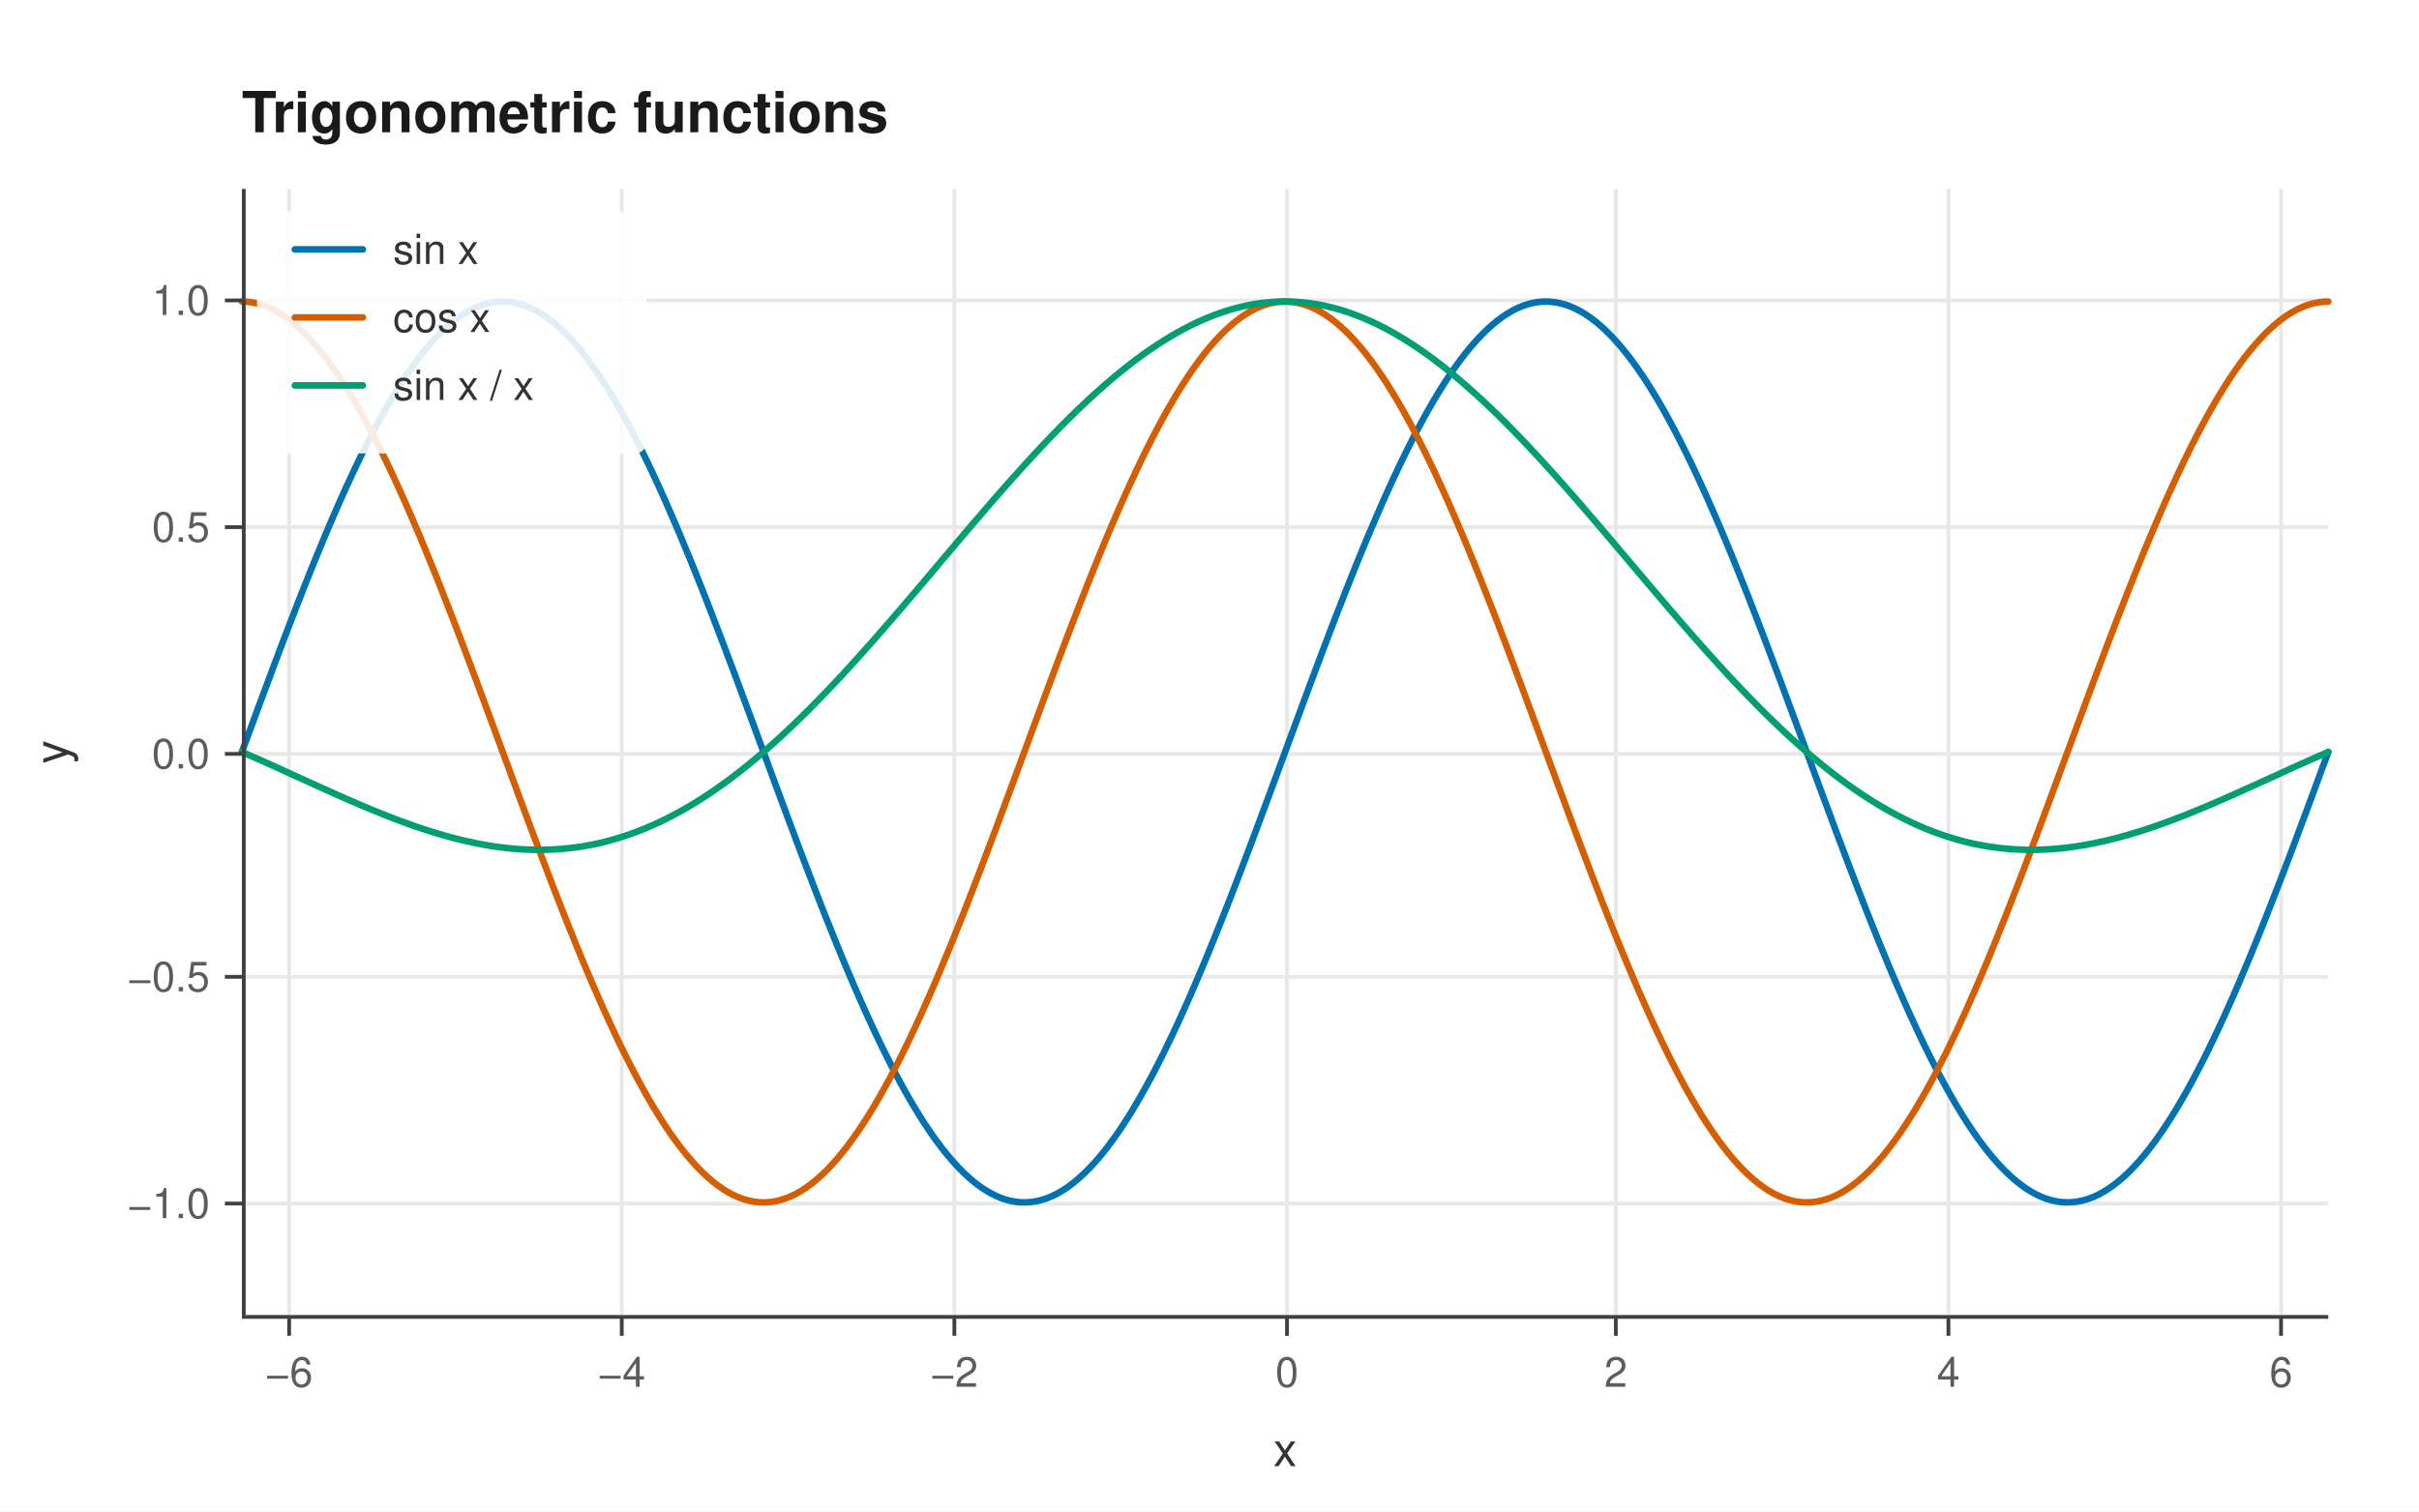
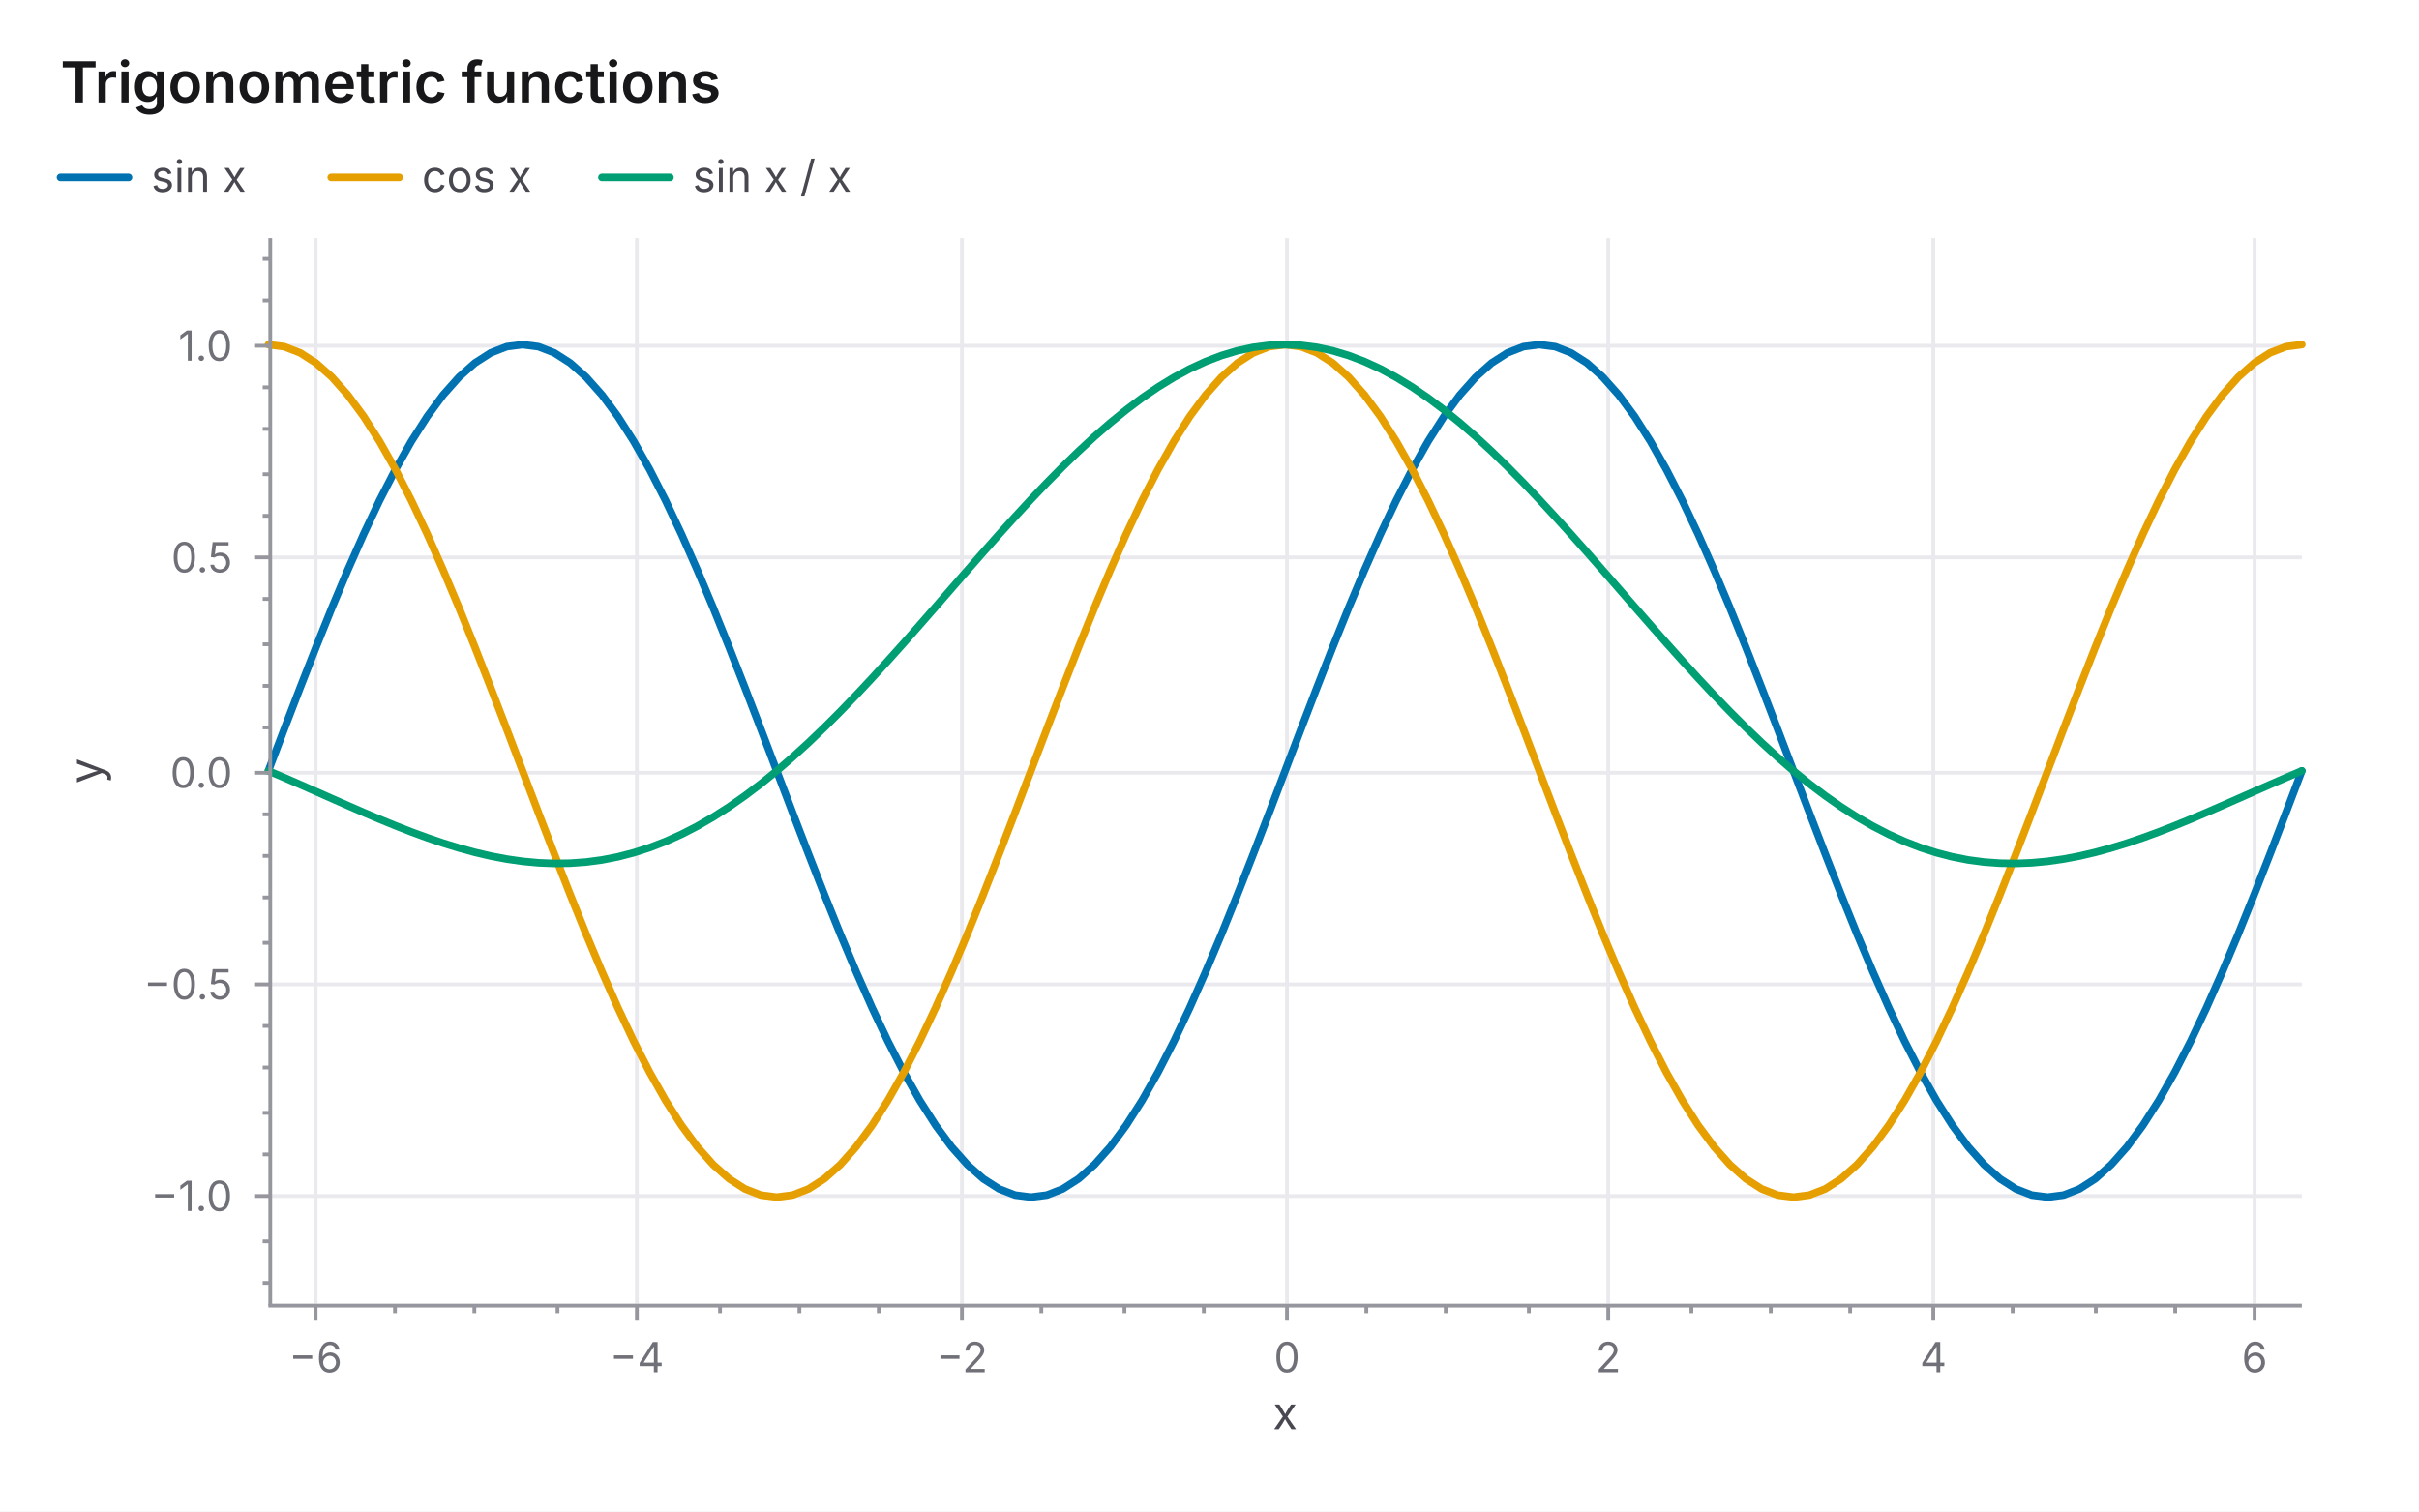
<svg xmlns="http://www.w3.org/2000/svg" width="640" height="400" viewBox="0 0 640 400">
-   <g font-family="Helvetica Neue, Helvetica, Arial, sans-serif">
-     <rect x="0" y="0" width="640" height="400" fill="#ffffff" />
-     <defs>
-       <clipPath id="plot-area">
-         <rect x="59.5" y="45.5" width="561" height="307" fill="none" />
-       </clipPath>
-     </defs>
-     <g class="grid">
-       <line x1="76.5" y1="50" x2="76.5" y2="348" stroke="#e8e8e8" stroke-width="1" />
-       <line x1="164.5" y1="50" x2="164.5" y2="348" stroke="#e8e8e8" stroke-width="1" />
-       <line x1="252.5" y1="50" x2="252.5" y2="348" stroke="#e8e8e8" stroke-width="1" />
-       <line x1="340.5" y1="50" x2="340.5" y2="348" stroke="#e8e8e8" stroke-width="1" />
-       <line x1="427.5" y1="50" x2="427.5" y2="348" stroke="#e8e8e8" stroke-width="1" />
-       <line x1="515.5" y1="50" x2="515.5" y2="348" stroke="#e8e8e8" stroke-width="1" />
-       <line x1="603.5" y1="50" x2="603.5" y2="348" stroke="#e8e8e8" stroke-width="1" />
-       <line x1="64" y1="318.5" x2="616" y2="318.5" stroke="#e8e8e8" stroke-width="1" />
-       <line x1="64" y1="258.5" x2="616" y2="258.5" stroke="#e8e8e8" stroke-width="1" />
-       <line x1="64" y1="199.5" x2="616" y2="199.5" stroke="#e8e8e8" stroke-width="1" />
-       <line x1="64" y1="139.5" x2="616" y2="139.5" stroke="#e8e8e8" stroke-width="1" />
-       <line x1="64" y1="79.5" x2="616" y2="79.5" stroke="#e8e8e8" stroke-width="1" />
-     </g>
-     <g class="marks" clip-path="url(#plot-area)">
-       <path d="M64 199 L65.38 195.25 L66.77 191.5 L68.15 187.75 L69.53 184.02 L70.92 180.31 L72.3 176.61 L73.68 172.93 L75.07 169.28 L76.45 165.66 L77.83 162.08 L79.22 158.53 L80.6 155.01 L81.98 151.55 L83.37 148.13 L84.75 144.76 L86.14 141.44 L87.52 138.18 L88.9 134.99 L90.29 131.85 L91.67 128.78 L93.05 125.79 L94.44 122.86 L95.82 120.01 L97.2 117.24 L98.59 114.55 L99.97 111.94 L101.35 109.42 L102.74 106.99 L104.12 104.65 L105.5 102.4 L106.89 100.25 L108.27 98.2 L109.65 96.24 L111.04 94.39 L112.42 92.64 L113.8 91 L115.19 89.47 L116.57 88.04 L117.95 86.72 L119.34 85.52 L120.72 84.43 L122.11 83.45 L123.49 82.58 L124.87 81.83 L126.26 81.2 L127.64 80.69 L129.02 80.29 L130.41 80.01 L131.79 79.85 L133.17 79.8 L134.56 79.87 L135.94 80.07 L137.32 80.38 L138.71 80.8 L140.09 81.35 L141.47 82.01 L142.86 82.79 L144.24 83.68 L145.62 84.69 L147.01 85.81 L148.39 87.04 L149.77 88.39 L151.16 89.84 L152.54 91.4 L153.92 93.07 L155.31 94.84 L156.69 96.72 L158.08 98.7 L159.46 100.78 L160.84 102.95 L162.23 105.22 L163.61 107.59 L164.99 110.04 L166.38 112.58 L167.76 115.21 L169.14 117.92 L170.53 120.72 L171.91 123.58 L173.29 126.53 L174.68 129.54 L176.06 132.63 L177.44 135.78 L178.83 138.99 L180.21 142.27 L181.59 145.6 L182.98 148.98 L184.36 152.41 L185.74 155.89 L187.13 159.41 L188.51 162.97 L189.89 166.57 L191.28 170.19 L192.66 173.85 L194.05 177.53 L195.43 181.23 L196.81 184.95 L198.2 188.69 L199.58 192.43 L200.96 196.18 L202.35 199.94 L203.73 203.69 L205.11 207.44 L206.5 211.18 L207.88 214.91 L209.26 218.62 L210.65 222.31 L212.03 225.98 L213.41 229.62 L214.8 233.24 L216.18 236.82 L217.56 240.36 L218.95 243.86 L220.33 247.31 L221.71 250.72 L223.1 254.08 L224.48 257.38 L225.86 260.62 L227.25 263.8 L228.63 266.92 L230.02 269.97 L231.4 272.95 L232.78 275.86 L234.17 278.69 L235.55 281.44 L236.93 284.11 L238.32 286.7 L239.7 289.2 L241.08 291.61 L242.47 293.92 L243.85 296.15 L245.23 298.27 L246.62 300.3 L248 302.23 L249.38 304.06 L250.77 305.78 L252.15 307.39 L253.53 308.9 L254.92 310.3 L256.3 311.59 L257.68 312.77 L259.07 313.83 L260.45 314.78 L261.83 315.61 L263.22 316.33 L264.6 316.94 L265.98 317.42 L267.37 317.79 L268.75 318.04 L270.14 318.18 L271.52 318.19 L272.9 318.09 L274.29 317.87 L275.67 317.53 L277.05 317.07 L278.44 316.5 L279.82 315.81 L281.2 315 L282.59 314.08 L283.97 313.04 L285.35 311.89 L286.74 310.63 L288.12 309.26 L289.5 307.78 L290.89 306.19 L292.27 304.5 L293.65 302.7 L295.04 300.79 L296.42 298.79 L297.8 296.69 L299.19 294.49 L300.57 292.19 L301.95 289.81 L303.34 287.33 L304.72 284.77 L306.11 282.12 L307.49 279.39 L308.87 276.57 L310.26 273.69 L311.64 270.72 L313.02 267.69 L314.41 264.59 L315.79 261.42 L317.17 258.19 L318.56 254.91 L319.94 251.56 L321.32 248.17 L322.71 244.72 L324.09 241.24 L325.47 237.7 L326.86 234.13 L328.24 230.53 L329.62 226.9 L331.01 223.23 L332.39 219.54 L333.77 215.84 L335.16 212.11 L336.54 208.38 L337.92 204.63 L339.31 200.88 L340.69 197.12 L342.08 193.37 L343.46 189.62 L344.84 185.89 L346.23 182.16 L347.61 178.46 L348.99 174.77 L350.38 171.1 L351.76 167.47 L353.14 163.87 L354.53 160.3 L355.91 156.76 L357.29 153.28 L358.68 149.83 L360.06 146.44 L361.44 143.09 L362.83 139.81 L364.21 136.58 L365.59 133.41 L366.98 130.31 L368.36 127.28 L369.74 124.31 L371.13 121.43 L372.51 118.61 L373.89 115.88 L375.28 113.23 L376.66 110.67 L378.05 108.19 L379.43 105.81 L380.81 103.51 L382.2 101.31 L383.58 99.21 L384.96 97.21 L386.35 95.3 L387.73 93.5 L389.11 91.81 L390.5 90.22 L391.88 88.74 L393.26 87.37 L394.65 86.11 L396.03 84.96 L397.41 83.92 L398.8 83 L400.18 82.19 L401.56 81.5 L402.95 80.93 L404.33 80.47 L405.71 80.13 L407.1 79.91 L408.48 79.81 L409.86 79.82 L411.25 79.96 L412.63 80.21 L414.02 80.58 L415.4 81.06 L416.78 81.67 L418.17 82.39 L419.55 83.22 L420.93 84.17 L422.32 85.23 L423.7 86.41 L425.08 87.7 L426.47 89.1 L427.85 90.61 L429.23 92.22 L430.62 93.94 L432 95.77 L433.38 97.7 L434.77 99.73 L436.15 101.85 L437.53 104.08 L438.92 106.39 L440.3 108.8 L441.68 111.3 L443.07 113.89 L444.45 116.56 L445.83 119.31 L447.22 122.14 L448.6 125.05 L449.98 128.03 L451.37 131.08 L452.75 134.2 L454.14 137.38 L455.52 140.62 L456.9 143.92 L458.29 147.28 L459.67 150.69 L461.05 154.14 L462.44 157.64 L463.82 161.18 L465.2 164.76 L466.59 168.38 L467.97 172.02 L469.35 175.69 L470.74 179.38 L472.12 183.09 L473.5 186.82 L474.89 190.56 L476.27 194.31 L477.65 198.06 L479.04 201.82 L480.42 205.57 L481.8 209.31 L483.19 213.05 L484.57 216.77 L485.95 220.47 L487.34 224.15 L488.72 227.81 L490.11 231.43 L491.49 235.03 L492.87 238.59 L494.26 242.11 L495.64 245.59 L497.02 249.02 L498.41 252.4 L499.79 255.73 L501.17 259.01 L502.56 262.22 L503.94 265.37 L505.32 268.46 L506.71 271.47 L508.09 274.42 L509.47 277.28 L510.86 280.08 L512.24 282.79 L513.62 285.42 L515.01 287.96 L516.39 290.41 L517.77 292.78 L519.16 295.05 L520.54 297.22 L521.92 299.3 L523.31 301.28 L524.69 303.16 L526.08 304.93 L527.46 306.6 L528.84 308.16 L530.23 309.61 L531.61 310.96 L532.99 312.19 L534.38 313.31 L535.76 314.32 L537.14 315.21 L538.53 315.99 L539.91 316.65 L541.29 317.2 L542.68 317.62 L544.06 317.93 L545.44 318.13 L546.83 318.2 L548.21 318.15 L549.59 317.99 L550.98 317.71 L552.36 317.31 L553.74 316.8 L555.13 316.17 L556.51 315.42 L557.89 314.55 L559.28 313.57 L560.66 312.48 L562.05 311.28 L563.43 309.96 L564.81 308.53 L566.2 307 L567.58 305.36 L568.96 303.61 L570.35 301.76 L571.73 299.8 L573.11 297.75 L574.5 295.6 L575.88 293.35 L577.26 291.01 L578.65 288.58 L580.03 286.06 L581.41 283.45 L582.8 280.76 L584.18 277.99 L585.56 275.14 L586.95 272.21 L588.33 269.22 L589.71 266.15 L591.1 263.01 L592.48 259.82 L593.86 256.56 L595.25 253.24 L596.63 249.87 L598.02 246.45 L599.4 242.99 L600.78 239.47 L602.17 235.92 L603.55 232.34 L604.93 228.72 L606.32 225.07 L607.7 221.39 L609.08 217.69 L610.47 213.98 L611.85 210.25 L613.23 206.5 L614.62 202.75 L616 199" fill="none" stroke="#0072b2" stroke-width="1.75" stroke-linejoin="round" stroke-linecap="round" />
-       <path d="M64 79.8 L65.38 79.86 L66.77 80.04 L68.15 80.33 L69.53 80.74 L70.92 81.27 L72.3 81.92 L73.68 82.69 L75.07 83.56 L76.45 84.56 L77.83 85.66 L79.22 86.88 L80.6 88.21 L81.98 89.65 L83.37 91.2 L84.75 92.86 L86.14 94.62 L87.52 96.48 L88.9 98.45 L90.29 100.51 L91.67 102.68 L93.05 104.93 L94.44 107.29 L95.82 109.73 L97.2 112.26 L98.59 114.88 L99.97 117.58 L101.35 120.36 L102.74 123.22 L104.12 126.16 L105.5 129.16 L106.89 132.24 L108.27 135.38 L109.65 138.59 L111.04 141.85 L112.42 145.18 L113.8 148.55 L115.19 151.98 L116.57 155.45 L117.95 158.97 L119.34 162.52 L120.72 166.11 L122.11 169.74 L123.49 173.39 L124.87 177.07 L126.26 180.77 L127.64 184.49 L129.02 188.22 L130.41 191.97 L131.79 195.72 L133.17 199.47 L134.56 203.22 L135.94 206.97 L137.32 210.71 L138.71 214.44 L140.09 218.16 L141.47 221.85 L142.86 225.52 L144.24 229.17 L145.62 232.79 L147.01 236.37 L148.39 239.92 L149.77 243.42 L151.16 246.88 L152.54 250.3 L153.92 253.66 L155.31 256.97 L156.69 260.22 L158.08 263.41 L159.46 266.53 L160.84 269.59 L162.23 272.58 L163.61 275.5 L164.99 278.34 L166.38 281.1 L167.76 283.78 L169.14 286.38 L170.53 288.89 L171.91 291.31 L173.29 293.64 L174.68 295.87 L176.06 298.01 L177.44 300.05 L178.83 301.99 L180.21 303.83 L181.59 305.57 L182.98 307.2 L184.36 308.72 L185.74 310.13 L187.13 311.43 L188.51 312.62 L189.89 313.7 L191.28 314.67 L192.66 315.52 L194.05 316.25 L195.43 316.87 L196.81 317.37 L198.2 317.75 L199.58 318.02 L200.96 318.17 L202.35 318.2 L203.73 318.11 L205.11 317.9 L206.5 317.58 L207.88 317.13 L209.26 316.57 L210.65 315.9 L212.03 315.11 L213.41 314.2 L214.8 313.18 L216.18 312.04 L217.56 310.8 L218.95 309.44 L220.33 307.97 L221.71 306.4 L223.1 304.71 L224.48 302.93 L225.86 301.04 L227.25 299.05 L228.63 296.96 L230.02 294.77 L231.4 292.49 L232.78 290.11 L234.17 287.65 L235.55 285.09 L236.93 282.45 L238.32 279.73 L239.7 276.93 L241.08 274.05 L242.47 271.1 L243.85 268.07 L245.23 264.98 L246.62 261.82 L248 258.6 L249.38 255.32 L250.77 251.98 L252.15 248.6 L253.53 245.16 L254.92 241.67 L256.3 238.15 L257.68 234.58 L259.07 230.98 L260.45 227.35 L261.83 223.69 L263.22 220.01 L264.6 216.3 L265.98 212.58 L267.37 208.84 L268.75 205.1 L270.14 201.35 L271.52 197.59 L272.9 193.84 L274.29 190.09 L275.67 186.35 L277.05 182.63 L278.44 178.92 L279.82 175.23 L281.2 171.56 L282.59 167.92 L283.97 164.31 L285.35 160.74 L286.74 157.2 L288.12 153.71 L289.5 150.26 L290.89 146.86 L292.27 143.51 L293.65 140.21 L295.04 136.98 L296.42 133.8 L297.8 130.69 L299.19 127.65 L300.57 124.68 L301.95 121.78 L303.34 118.96 L304.72 116.22 L306.11 113.56 L307.49 110.98 L308.87 108.5 L310.26 106.1 L311.64 103.79 L313.02 101.58 L314.41 99.47 L315.79 97.45 L317.17 95.54 L318.56 93.72 L319.94 92.02 L321.32 90.41 L322.71 88.92 L324.09 87.53 L325.47 86.26 L326.86 85.1 L328.24 84.05 L329.62 83.11 L331.01 82.29 L332.39 81.58 L333.77 81 L335.16 80.52 L336.54 80.17 L337.92 79.93 L339.31 79.81 L340.69 79.81 L342.08 79.93 L343.46 80.17 L344.84 80.52 L346.23 81 L347.61 81.58 L348.99 82.29 L350.38 83.11 L351.76 84.05 L353.14 85.1 L354.53 86.26 L355.91 87.53 L357.29 88.92 L358.68 90.41 L360.06 92.02 L361.44 93.72 L362.83 95.54 L364.21 97.45 L365.59 99.47 L366.98 101.58 L368.36 103.79 L369.74 106.1 L371.13 108.5 L372.51 110.98 L373.89 113.56 L375.28 116.22 L376.66 118.96 L378.05 121.78 L379.43 124.68 L380.81 127.65 L382.2 130.69 L383.58 133.8 L384.96 136.98 L386.35 140.21 L387.73 143.51 L389.11 146.86 L390.5 150.26 L391.88 153.71 L393.26 157.2 L394.65 160.74 L396.03 164.31 L397.41 167.92 L398.8 171.56 L400.18 175.23 L401.56 178.92 L402.95 182.63 L404.33 186.35 L405.71 190.09 L407.1 193.84 L408.48 197.59 L409.86 201.35 L411.25 205.1 L412.63 208.84 L414.02 212.58 L415.4 216.3 L416.78 220.01 L418.17 223.69 L419.55 227.35 L420.93 230.98 L422.32 234.58 L423.7 238.15 L425.08 241.67 L426.47 245.16 L427.85 248.6 L429.23 251.98 L430.62 255.32 L432 258.6 L433.38 261.82 L434.77 264.98 L436.15 268.07 L437.53 271.1 L438.92 274.05 L440.3 276.93 L441.68 279.73 L443.07 282.45 L444.45 285.09 L445.83 287.65 L447.22 290.11 L448.6 292.49 L449.98 294.77 L451.37 296.96 L452.75 299.05 L454.14 301.04 L455.52 302.93 L456.9 304.71 L458.29 306.4 L459.67 307.97 L461.05 309.44 L462.44 310.8 L463.82 312.04 L465.2 313.18 L466.59 314.2 L467.97 315.11 L469.35 315.9 L470.74 316.57 L472.12 317.13 L473.5 317.58 L474.89 317.9 L476.27 318.11 L477.65 318.2 L479.04 318.17 L480.42 318.02 L481.8 317.75 L483.19 317.37 L484.57 316.87 L485.95 316.25 L487.34 315.52 L488.72 314.67 L490.11 313.7 L491.49 312.62 L492.87 311.43 L494.26 310.13 L495.64 308.72 L497.02 307.2 L498.41 305.57 L499.79 303.83 L501.17 301.99 L502.56 300.05 L503.94 298.01 L505.32 295.87 L506.71 293.64 L508.09 291.31 L509.47 288.89 L510.86 286.38 L512.24 283.78 L513.62 281.1 L515.01 278.34 L516.39 275.5 L517.77 272.58 L519.16 269.59 L520.54 266.53 L521.92 263.41 L523.31 260.22 L524.69 256.97 L526.08 253.66 L527.46 250.3 L528.84 246.88 L530.23 243.42 L531.61 239.92 L532.99 236.37 L534.38 232.79 L535.76 229.17 L537.14 225.52 L538.53 221.85 L539.91 218.16 L541.29 214.44 L542.68 210.71 L544.06 206.97 L545.44 203.22 L546.83 199.47 L548.21 195.72 L549.59 191.97 L550.98 188.22 L552.36 184.49 L553.74 180.77 L555.13 177.07 L556.51 173.39 L557.89 169.74 L559.28 166.11 L560.66 162.52 L562.05 158.97 L563.43 155.45 L564.81 151.98 L566.2 148.55 L567.58 145.18 L568.96 141.85 L570.35 138.59 L571.73 135.38 L573.11 132.24 L574.5 129.16 L575.88 126.16 L577.26 123.22 L578.65 120.36 L580.03 117.58 L581.41 114.88 L582.8 112.26 L584.18 109.73 L585.56 107.29 L586.95 104.93 L588.33 102.68 L589.71 100.51 L591.1 98.45 L592.48 96.48 L593.86 94.62 L595.25 92.86 L596.63 91.2 L598.02 89.65 L599.4 88.21 L600.78 86.88 L602.17 85.66 L603.55 84.56 L604.93 83.56 L606.32 82.69 L607.7 81.92 L609.08 81.27 L610.47 80.74 L611.85 80.33 L613.23 80.04 L614.62 79.86 L616 79.8" fill="none" stroke="#d55e00" stroke-width="1.75" stroke-linejoin="round" stroke-linecap="round" />
-       <path d="M64 199 L65.38 199.6 L66.77 200.21 L68.15 200.82 L69.53 201.43 L70.92 202.05 L72.3 202.67 L73.68 203.3 L75.07 203.93 L76.45 204.56 L77.83 205.19 L79.22 205.82 L80.6 206.45 L81.98 207.08 L83.37 207.71 L84.75 208.33 L86.14 208.96 L87.52 209.58 L88.9 210.2 L90.29 210.81 L91.67 211.42 L93.05 212.02 L94.44 212.62 L95.82 213.21 L97.2 213.79 L98.59 214.37 L99.97 214.93 L101.35 215.49 L102.74 216.04 L104.12 216.57 L105.5 217.1 L106.89 217.61 L108.27 218.11 L109.65 218.6 L111.04 219.07 L112.42 219.53 L113.8 219.97 L115.19 220.4 L116.57 220.82 L117.95 221.21 L119.34 221.59 L120.72 221.95 L122.11 222.29 L123.49 222.62 L124.87 222.92 L126.26 223.21 L127.64 223.47 L129.02 223.72 L130.41 223.94 L131.79 224.14 L133.17 224.32 L134.56 224.47 L135.94 224.6 L137.32 224.71 L138.71 224.79 L140.09 224.85 L141.47 224.89 L142.86 224.89 L144.24 224.88 L145.62 224.83 L147.01 224.76 L148.39 224.67 L149.77 224.54 L151.16 224.39 L152.54 224.21 L153.92 224.01 L155.31 223.77 L156.69 223.51 L158.08 223.22 L159.46 222.9 L160.84 222.55 L162.23 222.17 L163.61 221.76 L164.99 221.33 L166.38 220.86 L167.76 220.37 L169.14 219.84 L170.53 219.29 L171.91 218.71 L173.29 218.1 L174.68 217.45 L176.06 216.78 L177.44 216.08 L178.83 215.35 L180.21 214.6 L181.59 213.81 L182.98 212.99 L184.36 212.15 L185.74 211.28 L187.13 210.38 L188.51 209.45 L189.89 208.49 L191.28 207.51 L192.66 206.5 L194.05 205.46 L195.43 204.4 L196.81 203.31 L198.2 202.19 L199.58 201.05 L200.96 199.89 L202.35 198.7 L203.73 197.49 L205.11 196.25 L206.5 194.99 L207.88 193.71 L209.26 192.41 L210.65 191.08 L212.03 189.74 L213.41 188.37 L214.8 186.99 L216.18 185.58 L217.56 184.16 L218.95 182.72 L220.33 181.27 L221.71 179.79 L223.1 178.31 L224.48 176.8 L225.86 175.28 L227.25 173.75 L228.63 172.21 L230.02 170.65 L231.4 169.09 L232.78 167.51 L234.17 165.92 L235.55 164.33 L236.93 162.73 L238.32 161.12 L239.7 159.5 L241.08 157.88 L242.47 156.25 L243.85 154.62 L245.23 152.98 L246.62 151.35 L248 149.71 L249.38 148.07 L250.77 146.44 L252.15 144.8 L253.53 143.17 L254.92 141.54 L256.3 139.91 L257.68 138.29 L259.07 136.68 L260.45 135.07 L261.83 133.47 L263.22 131.87 L264.6 130.29 L265.98 128.72 L267.37 127.16 L268.75 125.61 L270.14 124.07 L271.52 122.55 L272.9 121.04 L274.29 119.54 L275.67 118.07 L277.05 116.61 L278.44 115.16 L279.82 113.74 L281.2 112.34 L282.59 110.95 L283.97 109.59 L285.35 108.25 L286.74 106.94 L288.12 105.64 L289.5 104.37 L290.89 103.13 L292.27 101.91 L293.65 100.72 L295.04 99.55 L296.42 98.41 L297.8 97.3 L299.19 96.22 L300.57 95.17 L301.95 94.15 L303.34 93.16 L304.72 92.21 L306.11 91.28 L307.49 90.39 L308.87 89.53 L310.26 88.7 L311.64 87.91 L313.02 87.15 L314.41 86.43 L315.79 85.74 L317.17 85.09 L318.56 84.48 L319.94 83.9 L321.32 83.36 L322.71 82.86 L324.09 82.39 L325.47 81.96 L326.86 81.57 L328.24 81.22 L329.62 80.91 L331.01 80.63 L332.39 80.4 L333.77 80.2 L335.16 80.04 L336.54 79.92 L337.92 79.84 L339.31 79.8 L340.69 79.8 L342.08 79.84 L343.46 79.92 L344.84 80.04 L346.23 80.2 L347.61 80.4 L348.99 80.63 L350.38 80.91 L351.76 81.22 L353.14 81.57 L354.53 81.96 L355.91 82.39 L357.29 82.86 L358.68 83.36 L360.06 83.9 L361.44 84.48 L362.83 85.09 L364.21 85.74 L365.59 86.43 L366.98 87.15 L368.36 87.91 L369.74 88.7 L371.13 89.53 L372.51 90.39 L373.89 91.28 L375.28 92.21 L376.66 93.16 L378.05 94.15 L379.43 95.17 L380.81 96.22 L382.2 97.3 L383.58 98.41 L384.96 99.55 L386.35 100.72 L387.73 101.91 L389.11 103.13 L390.5 104.37 L391.88 105.64 L393.26 106.94 L394.65 108.25 L396.03 109.59 L397.41 110.95 L398.8 112.34 L400.18 113.74 L401.56 115.16 L402.95 116.61 L404.33 118.07 L405.71 119.54 L407.1 121.04 L408.48 122.55 L409.86 124.07 L411.25 125.61 L412.63 127.16 L414.02 128.72 L415.4 130.29 L416.78 131.87 L418.17 133.47 L419.55 135.07 L420.93 136.68 L422.32 138.29 L423.7 139.91 L425.08 141.54 L426.47 143.17 L427.85 144.8 L429.23 146.44 L430.62 148.07 L432 149.71 L433.38 151.35 L434.77 152.98 L436.15 154.62 L437.53 156.25 L438.92 157.88 L440.3 159.5 L441.68 161.12 L443.07 162.73 L444.45 164.33 L445.83 165.92 L447.22 167.51 L448.6 169.09 L449.98 170.65 L451.37 172.21 L452.75 173.75 L454.14 175.28 L455.52 176.8 L456.9 178.31 L458.29 179.79 L459.67 181.27 L461.05 182.72 L462.44 184.16 L463.82 185.58 L465.2 186.99 L466.59 188.37 L467.97 189.74 L469.35 191.08 L470.74 192.41 L472.12 193.71 L473.5 194.99 L474.89 196.25 L476.27 197.49 L477.65 198.7 L479.04 199.89 L480.42 201.05 L481.8 202.19 L483.19 203.31 L484.57 204.4 L485.95 205.46 L487.34 206.5 L488.72 207.51 L490.11 208.49 L491.49 209.45 L492.87 210.38 L494.26 211.28 L495.64 212.15 L497.02 212.99 L498.41 213.81 L499.79 214.6 L501.17 215.35 L502.56 216.08 L503.94 216.78 L505.32 217.45 L506.71 218.1 L508.09 218.71 L509.47 219.29 L510.86 219.84 L512.24 220.37 L513.62 220.86 L515.01 221.33 L516.39 221.76 L517.77 222.17 L519.16 222.55 L520.54 222.9 L521.92 223.22 L523.31 223.51 L524.69 223.77 L526.08 224.01 L527.46 224.21 L528.84 224.39 L530.23 224.54 L531.61 224.67 L532.99 224.76 L534.38 224.83 L535.76 224.88 L537.14 224.89 L538.53 224.89 L539.91 224.85 L541.29 224.79 L542.68 224.71 L544.06 224.6 L545.44 224.47 L546.83 224.32 L548.21 224.14 L549.59 223.94 L550.98 223.72 L552.36 223.47 L553.74 223.21 L555.13 222.92 L556.51 222.62 L557.89 222.29 L559.28 221.95 L560.66 221.59 L562.05 221.21 L563.43 220.82 L564.81 220.4 L566.2 219.97 L567.58 219.53 L568.96 219.07 L570.35 218.6 L571.73 218.11 L573.11 217.61 L574.5 217.1 L575.88 216.57 L577.26 216.04 L578.65 215.49 L580.03 214.93 L581.41 214.37 L582.8 213.79 L584.18 213.21 L585.56 212.62 L586.95 212.02 L588.33 211.42 L589.71 210.81 L591.1 210.2 L592.48 209.58 L593.86 208.96 L595.25 208.33 L596.63 207.71 L598.02 207.08 L599.4 206.45 L600.78 205.82 L602.17 205.19 L603.55 204.56 L604.93 203.93 L606.32 203.3 L607.7 202.67 L609.08 202.05 L610.47 201.43 L611.85 200.82 L613.23 200.21 L614.62 199.6 L616 199" fill="none" stroke="#009e73" stroke-width="1.75" stroke-linejoin="round" stroke-linecap="round" />
-     </g>
-     <g class="axes">
-       <line x1="64.5" y1="50" x2="64.5" y2="348.5" stroke="#404040" stroke-width="1" />
-       <line x1="64" y1="348.5" x2="616" y2="348.5" stroke="#404040" stroke-width="1" />
-       <line x1="76.5" y1="348.5" x2="76.5" y2="353.5" stroke="#404040" stroke-width="1" />
-       <line x1="164.5" y1="348.5" x2="164.5" y2="353.5" stroke="#404040" stroke-width="1" />
-       <line x1="252.5" y1="348.5" x2="252.5" y2="353.5" stroke="#404040" stroke-width="1" />
-       <line x1="340.5" y1="348.5" x2="340.5" y2="353.5" stroke="#404040" stroke-width="1" />
-       <line x1="427.5" y1="348.5" x2="427.5" y2="353.5" stroke="#404040" stroke-width="1" />
-       <line x1="515.5" y1="348.5" x2="515.5" y2="353.5" stroke="#404040" stroke-width="1" />
-       <line x1="603.5" y1="348.5" x2="603.5" y2="353.5" stroke="#404040" stroke-width="1" />
-       <line x1="59.5" y1="318.5" x2="64.5" y2="318.5" stroke="#404040" stroke-width="1" />
-       <line x1="59.5" y1="258.5" x2="64.5" y2="258.5" stroke="#404040" stroke-width="1" />
-       <line x1="59.5" y1="199.5" x2="64.5" y2="199.5" stroke="#404040" stroke-width="1" />
-       <line x1="59.5" y1="139.5" x2="64.5" y2="139.5" stroke="#404040" stroke-width="1" />
-       <line x1="59.5" y1="79.5" x2="64.5" y2="79.5" stroke="#404040" stroke-width="1" />
-     </g>
-     <g class="tick-labels" font-variant-numeric="tabular-nums">
-       <text x="76.5" y="367" font-size="11" fill="#5c5c5c" text-anchor="middle">−6</text>
-       <text x="164.5" y="367" font-size="11" fill="#5c5c5c" text-anchor="middle">−4</text>
-       <text x="252.5" y="367" font-size="11" fill="#5c5c5c" text-anchor="middle">−2</text>
-       <text x="340.5" y="367" font-size="11" fill="#5c5c5c" text-anchor="middle">0</text>
-       <text x="427.5" y="367" font-size="11" fill="#5c5c5c" text-anchor="middle">2</text>
-       <text x="515.5" y="367" font-size="11" fill="#5c5c5c" text-anchor="middle">4</text>
-       <text x="603.5" y="367" font-size="11" fill="#5c5c5c" text-anchor="middle">6</text>
-       <text x="55.5" y="322.35" font-size="11" fill="#5c5c5c" text-anchor="end">−1.0</text>
-       <text x="55.5" y="262.35" font-size="11" fill="#5c5c5c" text-anchor="end">−0.5</text>
-       <text x="55.5" y="203.35" font-size="11" fill="#5c5c5c" text-anchor="end">0.0</text>
-       <text x="55.5" y="143.35" font-size="11" fill="#5c5c5c" text-anchor="end">0.5</text>
-       <text x="55.5" y="83.35" font-size="11" fill="#5c5c5c" text-anchor="end">1.0</text>
-     </g>
-     <g class="text">
-       <text x="340" y="388" font-size="12.5" fill="#333333" text-anchor="middle">x</text>
-       <text x="18" y="199" font-size="12.5" fill="#333333" text-anchor="middle" transform="rotate(-90 18 199)">y</text>
-       <text x="64" y="35" font-size="15" fill="#1a1a1a" text-anchor="start" font-weight="600">Trigonometric functions</text>
-       <rect x="68" y="56" width="103" height="64" fill="#ffffff" fill-opacity="0.88" rx="3" />
-       <path d="M78 66 L96 66" fill="none" stroke="#0072b2" stroke-width="1.75" stroke-linecap="round" />
-       <text x="104" y="69.85" font-size="11" fill="#333333" text-anchor="start">sin x</text>
-       <path d="M78 84 L96 84" fill="none" stroke="#d55e00" stroke-width="1.75" stroke-linecap="round" />
-       <text x="104" y="87.85" font-size="11" fill="#333333" text-anchor="start">cos x</text>
-       <path d="M78 102 L96 102" fill="none" stroke="#009e73" stroke-width="1.75" stroke-linecap="round" />
-       <text x="104" y="105.85" font-size="11" fill="#333333" text-anchor="start">sin x / x</text>
-     </g>
+   <defs>
+     <clipPath id="c0">
+       <path d="M65 57 L615 57 L615 351 L65 351 Z" />
+     </clipPath>
+   </defs>
+   <path d="M0 0 L640 0 L640 400 L0 400 Z" fill="#ffffff" />
+   <text x="16" y="27.1" font-size="15" fill="#18181b" text-anchor="start" font-family="Inter, &quot;Helvetica Neue&quot;, Helvetica, Arial, sans-serif" font-weight="600">Trigonometric functions</text>
+   <path d="M16 46.93 L34 46.93" fill="none" stroke="#0072b2" stroke-width="2" stroke-linecap="round" />
+   <text x="40" y="50.725" font-size="11.5" fill="#484850" text-anchor="start" font-family="Inter, &quot;Helvetica Neue&quot;, Helvetica, Arial, sans-serif">sin x</text>
+   <path d="M87.63 46.93 L105.63 46.93" fill="none" stroke="#e69f00" stroke-width="2" stroke-linecap="round" />
+   <text x="111.625" y="50.725" font-size="11.5" fill="#484850" text-anchor="start" font-family="Inter, &quot;Helvetica Neue&quot;, Helvetica, Arial, sans-serif">cos x</text>
+   <path d="M159.25 46.93 L177.25 46.93" fill="none" stroke="#009e73" stroke-width="2" stroke-linecap="round" />
+   <text x="183.25" y="50.725" font-size="11.5" fill="#484850" text-anchor="start" font-family="Inter, &quot;Helvetica Neue&quot;, Helvetica, Arial, sans-serif">sin x / x</text>
+   <path d="M71 316.5 L609 316.5" fill="none" stroke="#eaeaee" stroke-width="1" />
+   <path d="M71 260.5 L609 260.5" fill="none" stroke="#eaeaee" stroke-width="1" />
+   <path d="M71 204.5 L609 204.5" fill="none" stroke="#eaeaee" stroke-width="1" />
+   <path d="M71 147.5 L609 147.5" fill="none" stroke="#eaeaee" stroke-width="1" />
+   <path d="M71 91.5 L609 91.5" fill="none" stroke="#eaeaee" stroke-width="1" />
+   <path d="M83.5 63 L83.5 345" fill="none" stroke="#eaeaee" stroke-width="1" />
+   <path d="M168.5 63 L168.5 345" fill="none" stroke="#eaeaee" stroke-width="1" />
+   <path d="M254.5 63 L254.5 345" fill="none" stroke="#eaeaee" stroke-width="1" />
+   <path d="M340.5 63 L340.5 345" fill="none" stroke="#eaeaee" stroke-width="1" />
+   <path d="M425.5 63 L425.5 345" fill="none" stroke="#eaeaee" stroke-width="1" />
+   <path d="M511.5 63 L511.5 345" fill="none" stroke="#eaeaee" stroke-width="1" />
+   <path d="M596.5 63 L596.5 345" fill="none" stroke="#eaeaee" stroke-width="1" />
+   <g clip-path="url(#c0)">
+     <path d="M71 204 L75.2 192.94 L79.41 181.99 L83.61 171.26 L87.81 160.83 L92.02 150.83 L96.22 141.33 L100.42 132.44 L104.63 124.24 L108.83 116.8 L113.03 110.21 L117.23 104.52 L121.44 99.79 L125.64 96.06 L129.84 93.37 L134.05 91.74 L138.25 91.2 L142.45 91.74 L146.66 93.37 L150.86 96.06 L155.06 99.79 L159.27 104.52 L163.47 110.21 L167.67 116.8 L171.88 124.24 L176.08 132.44 L180.28 141.33 L184.48 150.83 L188.69 160.83 L192.89 171.26 L197.09 181.99 L201.3 192.94 L205.5 204 L209.7 215.06 L213.91 226.01 L218.11 236.74 L222.31 247.17 L226.52 257.17 L230.72 266.67 L234.92 275.56 L239.13 283.76 L243.33 291.2 L247.53 297.79 L251.73 303.48 L255.94 308.21 L260.14 311.94 L264.34 314.63 L268.55 316.26 L272.75 316.8 L276.95 316.26 L281.16 314.63 L285.36 311.94 L289.56 308.21 L293.77 303.48 L297.97 297.79 L302.17 291.2 L306.38 283.76 L310.58 275.56 L314.78 266.67 L318.98 257.17 L323.19 247.17 L327.39 236.74 L331.59 226.01 L335.8 215.06 L340 204 L344.2 192.94 L348.41 181.99 L352.61 171.26 L356.81 160.83 L361.02 150.83 L365.22 141.33 L369.42 132.44 L373.63 124.24 L377.83 116.8 L382.03 110.21 L386.23 104.52 L390.44 99.79 L394.64 96.06 L398.84 93.37 L403.05 91.74 L407.25 91.2 L411.45 91.74 L415.66 93.37 L419.86 96.06 L424.06 99.79 L428.27 104.52 L432.47 110.21 L436.67 116.8 L440.87 124.24 L445.08 132.44 L449.28 141.33 L453.48 150.83 L457.69 160.83 L461.89 171.26 L466.09 181.99 L470.3 192.94 L474.5 204 L478.7 215.06 L482.91 226.01 L487.11 236.74 L491.31 247.17 L495.52 257.17 L499.72 266.67 L503.92 275.56 L508.13 283.76 L512.33 291.2 L516.53 297.79 L520.73 303.48 L524.94 308.21 L529.14 311.94 L533.34 314.63 L537.55 316.26 L541.75 316.8 L545.95 316.26 L550.16 314.63 L554.36 311.94 L558.56 308.21 L562.77 303.48 L566.97 297.79 L571.17 291.2 L575.38 283.76 L579.58 275.56 L583.78 266.67 L587.98 257.17 L592.19 247.17 L596.39 236.74 L600.59 226.01 L604.8 215.06 L609 204" fill="none" stroke="#0072b2" stroke-width="2" stroke-linecap="round" stroke-linejoin="round" />
+     <path d="M71 91.2 L75.2 91.74 L79.41 93.37 L83.61 96.06 L87.81 99.79 L92.02 104.52 L96.22 110.21 L100.42 116.8 L104.63 124.24 L108.83 132.44 L113.03 141.33 L117.23 150.83 L121.44 160.83 L125.64 171.26 L129.84 181.99 L134.05 192.94 L138.25 204 L142.45 215.06 L146.66 226.01 L150.86 236.74 L155.06 247.17 L159.27 257.17 L163.47 266.67 L167.67 275.56 L171.88 283.76 L176.08 291.2 L180.28 297.79 L184.48 303.48 L188.69 308.21 L192.89 311.94 L197.09 314.63 L201.3 316.26 L205.5 316.8 L209.7 316.26 L213.91 314.63 L218.11 311.94 L222.31 308.21 L226.52 303.48 L230.72 297.79 L234.92 291.2 L239.13 283.76 L243.33 275.56 L247.53 266.67 L251.73 257.17 L255.94 247.17 L260.14 236.74 L264.34 226.01 L268.55 215.06 L272.75 204 L276.95 192.94 L281.16 181.99 L285.36 171.26 L289.56 160.83 L293.77 150.83 L297.97 141.33 L302.17 132.44 L306.38 124.24 L310.58 116.8 L314.78 110.21 L318.98 104.52 L323.19 99.79 L327.39 96.06 L331.59 93.37 L335.8 91.74 L340 91.2 L344.2 91.74 L348.41 93.37 L352.61 96.06 L356.81 99.79 L361.02 104.52 L365.22 110.21 L369.42 116.8 L373.63 124.24 L377.83 132.44 L382.03 141.33 L386.23 150.83 L390.44 160.83 L394.64 171.26 L398.84 181.99 L403.05 192.94 L407.25 204 L411.45 215.06 L415.66 226.01 L419.86 236.74 L424.06 247.17 L428.27 257.17 L432.47 266.67 L436.67 275.56 L440.87 283.76 L445.08 291.2 L449.28 297.79 L453.48 303.48 L457.69 308.21 L461.89 311.94 L466.09 314.63 L470.3 316.26 L474.5 316.8 L478.7 316.26 L482.91 314.63 L487.11 311.94 L491.31 308.21 L495.52 303.48 L499.72 297.79 L503.92 291.2 L508.13 283.76 L512.33 275.56 L516.53 266.67 L520.73 257.17 L524.94 247.17 L529.14 236.74 L533.34 226.01 L537.55 215.06 L541.75 204 L545.95 192.94 L550.16 181.99 L554.36 171.26 L558.56 160.83 L562.77 150.83 L566.97 141.33 L571.17 132.44 L575.38 124.24 L579.58 116.8 L583.78 110.21 L587.98 104.52 L592.19 99.79 L596.39 96.06 L600.59 93.37 L604.8 91.74 L609 91.2" fill="none" stroke="#e69f00" stroke-width="2" stroke-linecap="round" stroke-linejoin="round" />
+     <path d="M71 204 L75.2 205.79 L79.41 207.62 L83.61 209.47 L87.81 211.33 L92.02 213.18 L96.22 215.01 L100.42 216.79 L104.63 218.51 L108.83 220.15 L113.03 221.69 L117.23 223.12 L121.44 224.41 L125.64 225.56 L129.84 226.54 L134.05 227.34 L138.25 227.94 L142.45 228.33 L146.66 228.5 L150.86 228.43 L155.06 228.13 L159.27 227.57 L163.47 226.75 L167.67 225.66 L171.88 224.31 L176.08 222.69 L180.28 220.8 L184.48 218.64 L188.69 216.21 L192.89 213.53 L197.09 210.59 L201.3 207.41 L205.5 204 L209.7 200.37 L213.91 196.53 L218.11 192.5 L222.31 188.3 L226.52 183.94 L230.72 179.45 L234.92 174.84 L239.13 170.15 L243.33 165.38 L247.53 160.58 L251.73 155.75 L255.94 150.92 L260.14 146.13 L264.34 141.39 L268.55 136.74 L272.75 132.19 L276.95 127.77 L281.16 123.51 L285.36 119.42 L289.56 115.54 L293.77 111.88 L297.97 108.47 L302.17 105.31 L306.38 102.44 L310.58 99.87 L314.78 97.61 L318.98 95.68 L323.19 94.08 L327.39 92.82 L331.59 91.92 L335.8 91.38 L340 91.2 L344.2 91.38 L348.41 91.92 L352.61 92.82 L356.81 94.08 L361.02 95.68 L365.22 97.61 L369.42 99.87 L373.63 102.44 L377.83 105.31 L382.03 108.47 L386.23 111.88 L390.44 115.54 L394.64 119.42 L398.84 123.51 L403.05 127.77 L407.25 132.19 L411.45 136.74 L415.66 141.39 L419.86 146.13 L424.06 150.92 L428.27 155.75 L432.47 160.58 L436.67 165.38 L440.87 170.15 L445.08 174.84 L449.28 179.45 L453.48 183.94 L457.69 188.3 L461.89 192.5 L466.09 196.53 L470.3 200.37 L474.5 204 L478.7 207.41 L482.91 210.59 L487.11 213.53 L491.31 216.21 L495.52 218.64 L499.72 220.8 L503.92 222.69 L508.13 224.31 L512.33 225.66 L516.53 226.75 L520.73 227.57 L524.94 228.13 L529.14 228.43 L533.34 228.5 L537.55 228.33 L541.75 227.94 L545.95 227.34 L550.16 226.54 L554.36 225.56 L558.56 224.41 L562.77 223.12 L566.97 221.69 L571.17 220.15 L575.38 218.51 L579.58 216.79 L583.78 215.01 L587.98 213.18 L592.19 211.33 L596.39 209.47 L600.59 207.62 L604.8 205.79 L609 204" fill="none" stroke="#009e73" stroke-width="2" stroke-linecap="round" stroke-linejoin="round" />
  </g>
+   <path d="M71 345.5 L609 345.5" fill="none" stroke="#96969e" stroke-width="1" />
+   <path d="M71.5 63 L71.5 345.5" fill="none" stroke="#96969e" stroke-width="1" />
+   <text x="83.5" y="363.14" font-size="11" fill="#707078" text-anchor="middle" font-family="Inter, &quot;Helvetica Neue&quot;, Helvetica, Arial, sans-serif">−6</text>
+   <text x="168.5" y="363.14" font-size="11" fill="#707078" text-anchor="middle" font-family="Inter, &quot;Helvetica Neue&quot;, Helvetica, Arial, sans-serif">−4</text>
+   <text x="254.5" y="363.14" font-size="11" fill="#707078" text-anchor="middle" font-family="Inter, &quot;Helvetica Neue&quot;, Helvetica, Arial, sans-serif">−2</text>
+   <text x="340.5" y="363.14" font-size="11" fill="#707078" text-anchor="middle" font-family="Inter, &quot;Helvetica Neue&quot;, Helvetica, Arial, sans-serif">0</text>
+   <text x="425.5" y="363.14" font-size="11" fill="#707078" text-anchor="middle" font-family="Inter, &quot;Helvetica Neue&quot;, Helvetica, Arial, sans-serif">2</text>
+   <text x="511.5" y="363.14" font-size="11" fill="#707078" text-anchor="middle" font-family="Inter, &quot;Helvetica Neue&quot;, Helvetica, Arial, sans-serif">4</text>
+   <text x="596.5" y="363.14" font-size="11" fill="#707078" text-anchor="middle" font-family="Inter, &quot;Helvetica Neue&quot;, Helvetica, Arial, sans-serif">6</text>
+   <text x="61.5" y="320.46" font-size="11" fill="#707078" text-anchor="end" font-family="Inter, &quot;Helvetica Neue&quot;, Helvetica, Arial, sans-serif">−1.0</text>
+   <text x="61.5" y="264.46" font-size="11" fill="#707078" text-anchor="end" font-family="Inter, &quot;Helvetica Neue&quot;, Helvetica, Arial, sans-serif">−0.5</text>
+   <text x="61.5" y="208.46" font-size="11" fill="#707078" text-anchor="end" font-family="Inter, &quot;Helvetica Neue&quot;, Helvetica, Arial, sans-serif">0.0</text>
+   <text x="61.5" y="151.46" font-size="11" fill="#707078" text-anchor="end" font-family="Inter, &quot;Helvetica Neue&quot;, Helvetica, Arial, sans-serif">0.5</text>
+   <text x="61.5" y="95.46" font-size="11" fill="#707078" text-anchor="end" font-family="Inter, &quot;Helvetica Neue&quot;, Helvetica, Arial, sans-serif">1.0</text>
+   <path d="M83.5 345.5 L83.5 349.5 M168.5 345.5 L168.5 349.5 M254.5 345.5 L254.5 349.5 M340.5 345.5 L340.5 349.5 M425.5 345.5 L425.5 349.5 M511.5 345.5 L511.5 349.5 M596.5 345.5 L596.5 349.5 M104.5 345.5 L104.5 347.5 M125.5 345.5 L125.5 347.5 M147.5 345.5 L147.5 347.5 M190.5 345.5 L190.5 347.5 M211.5 345.5 L211.5 347.5 M232.5 345.5 L232.5 347.5 M275.5 345.5 L275.5 347.5 M297.5 345.5 L297.5 347.5 M318.5 345.5 L318.5 347.5 M361.5 345.5 L361.5 347.5 M382.5 345.5 L382.5 347.5 M404.5 345.5 L404.5 347.5 M447.5 345.5 L447.5 347.5 M468.5 345.5 L468.5 347.5 M489.5 345.5 L489.5 347.5 M532.5 345.5 L532.5 347.5 M554.5 345.5 L554.5 347.5 M575.5 345.5 L575.5 347.5 M67.5 316.5 L71.5 316.5 M67.5 260.5 L71.5 260.5 M67.5 204.5 L71.5 204.5 M67.5 147.5 L71.5 147.5 M67.5 91.5 L71.5 91.5 M69.5 339.5 L71.5 339.5 M69.5 328.5 L71.5 328.5 M69.5 305.5 L71.5 305.5 M69.5 294.5 L71.5 294.5 M69.5 282.5 L71.5 282.5 M69.5 271.5 L71.5 271.5 M69.5 249.5 L71.5 249.5 M69.5 237.5 L71.5 237.5 M69.5 226.5 L71.5 226.5 M69.5 215.5 L71.5 215.5 M69.5 192.5 L71.5 192.5 M69.5 181.5 L71.5 181.5 M69.5 170.5 L71.5 170.5 M69.5 158.5 L71.5 158.5 M69.5 136.5 L71.5 136.5 M69.5 125.5 L71.5 125.5 M69.5 113.5 L71.5 113.5 M69.5 102.5 L71.5 102.5 M69.5 79.5 L71.5 79.5 M69.5 68.5 L71.5 68.5" fill="none" stroke="#96969e" stroke-width="1" />
+   <text x="340" y="378.22" font-size="12" fill="#484850" text-anchor="middle" font-family="Inter, &quot;Helvetica Neue&quot;, Helvetica, Arial, sans-serif">x</text>
+   <text x="26.9" y="204" font-size="12" fill="#484850" text-anchor="middle" font-family="Inter, &quot;Helvetica Neue&quot;, Helvetica, Arial, sans-serif" transform="rotate(-90 26.9 204)">y</text>
</svg>
